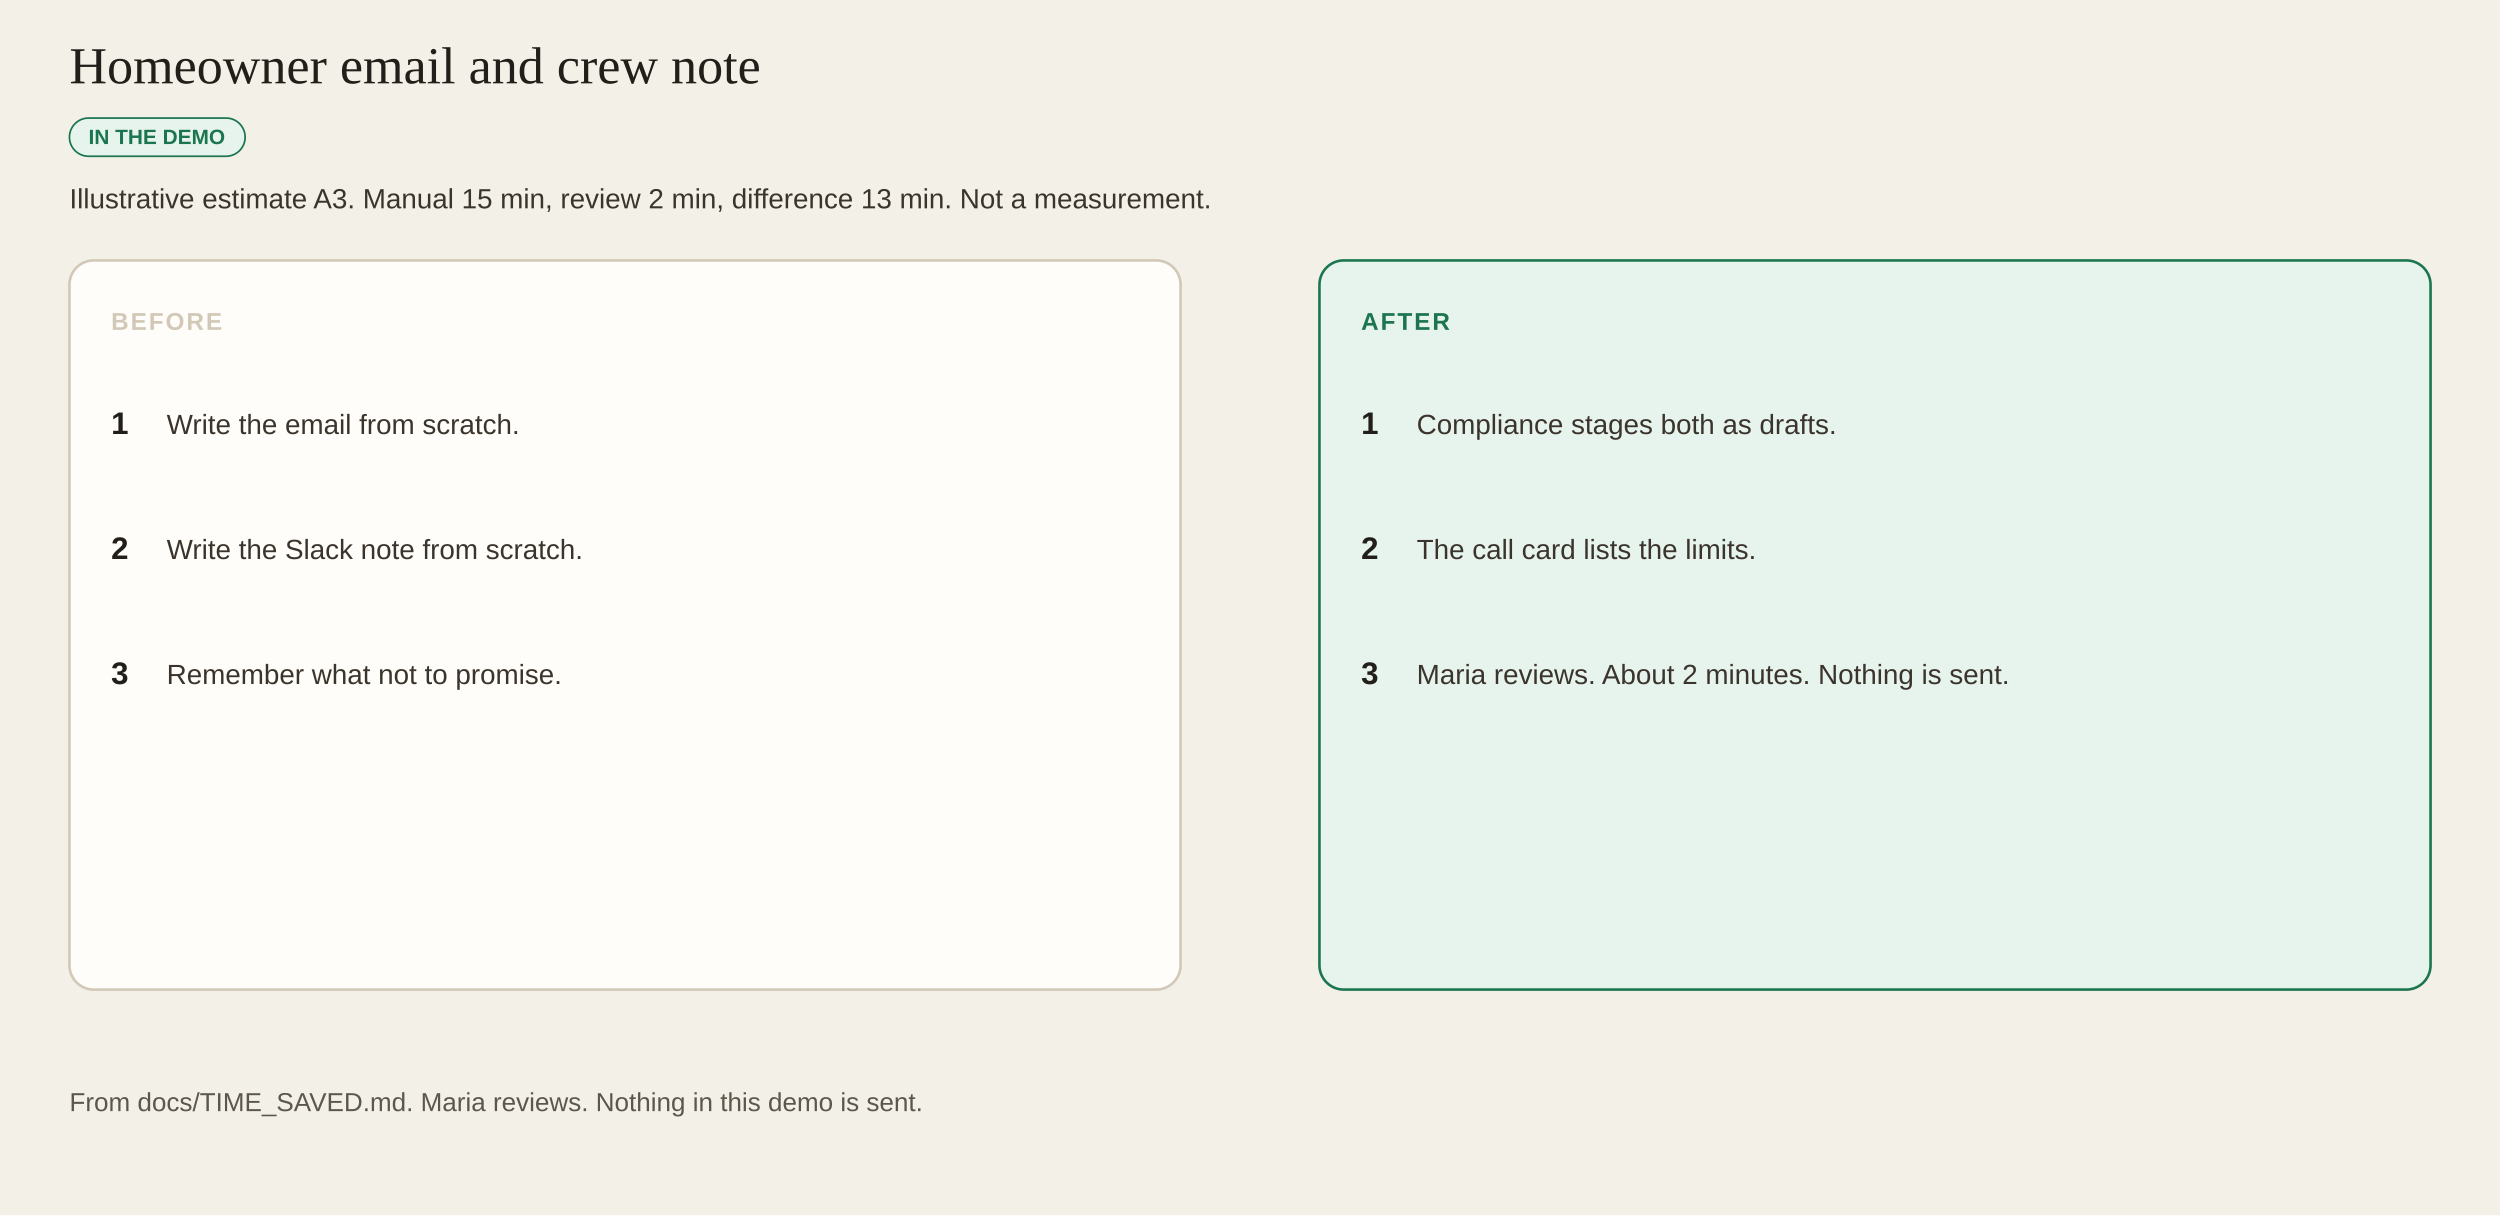
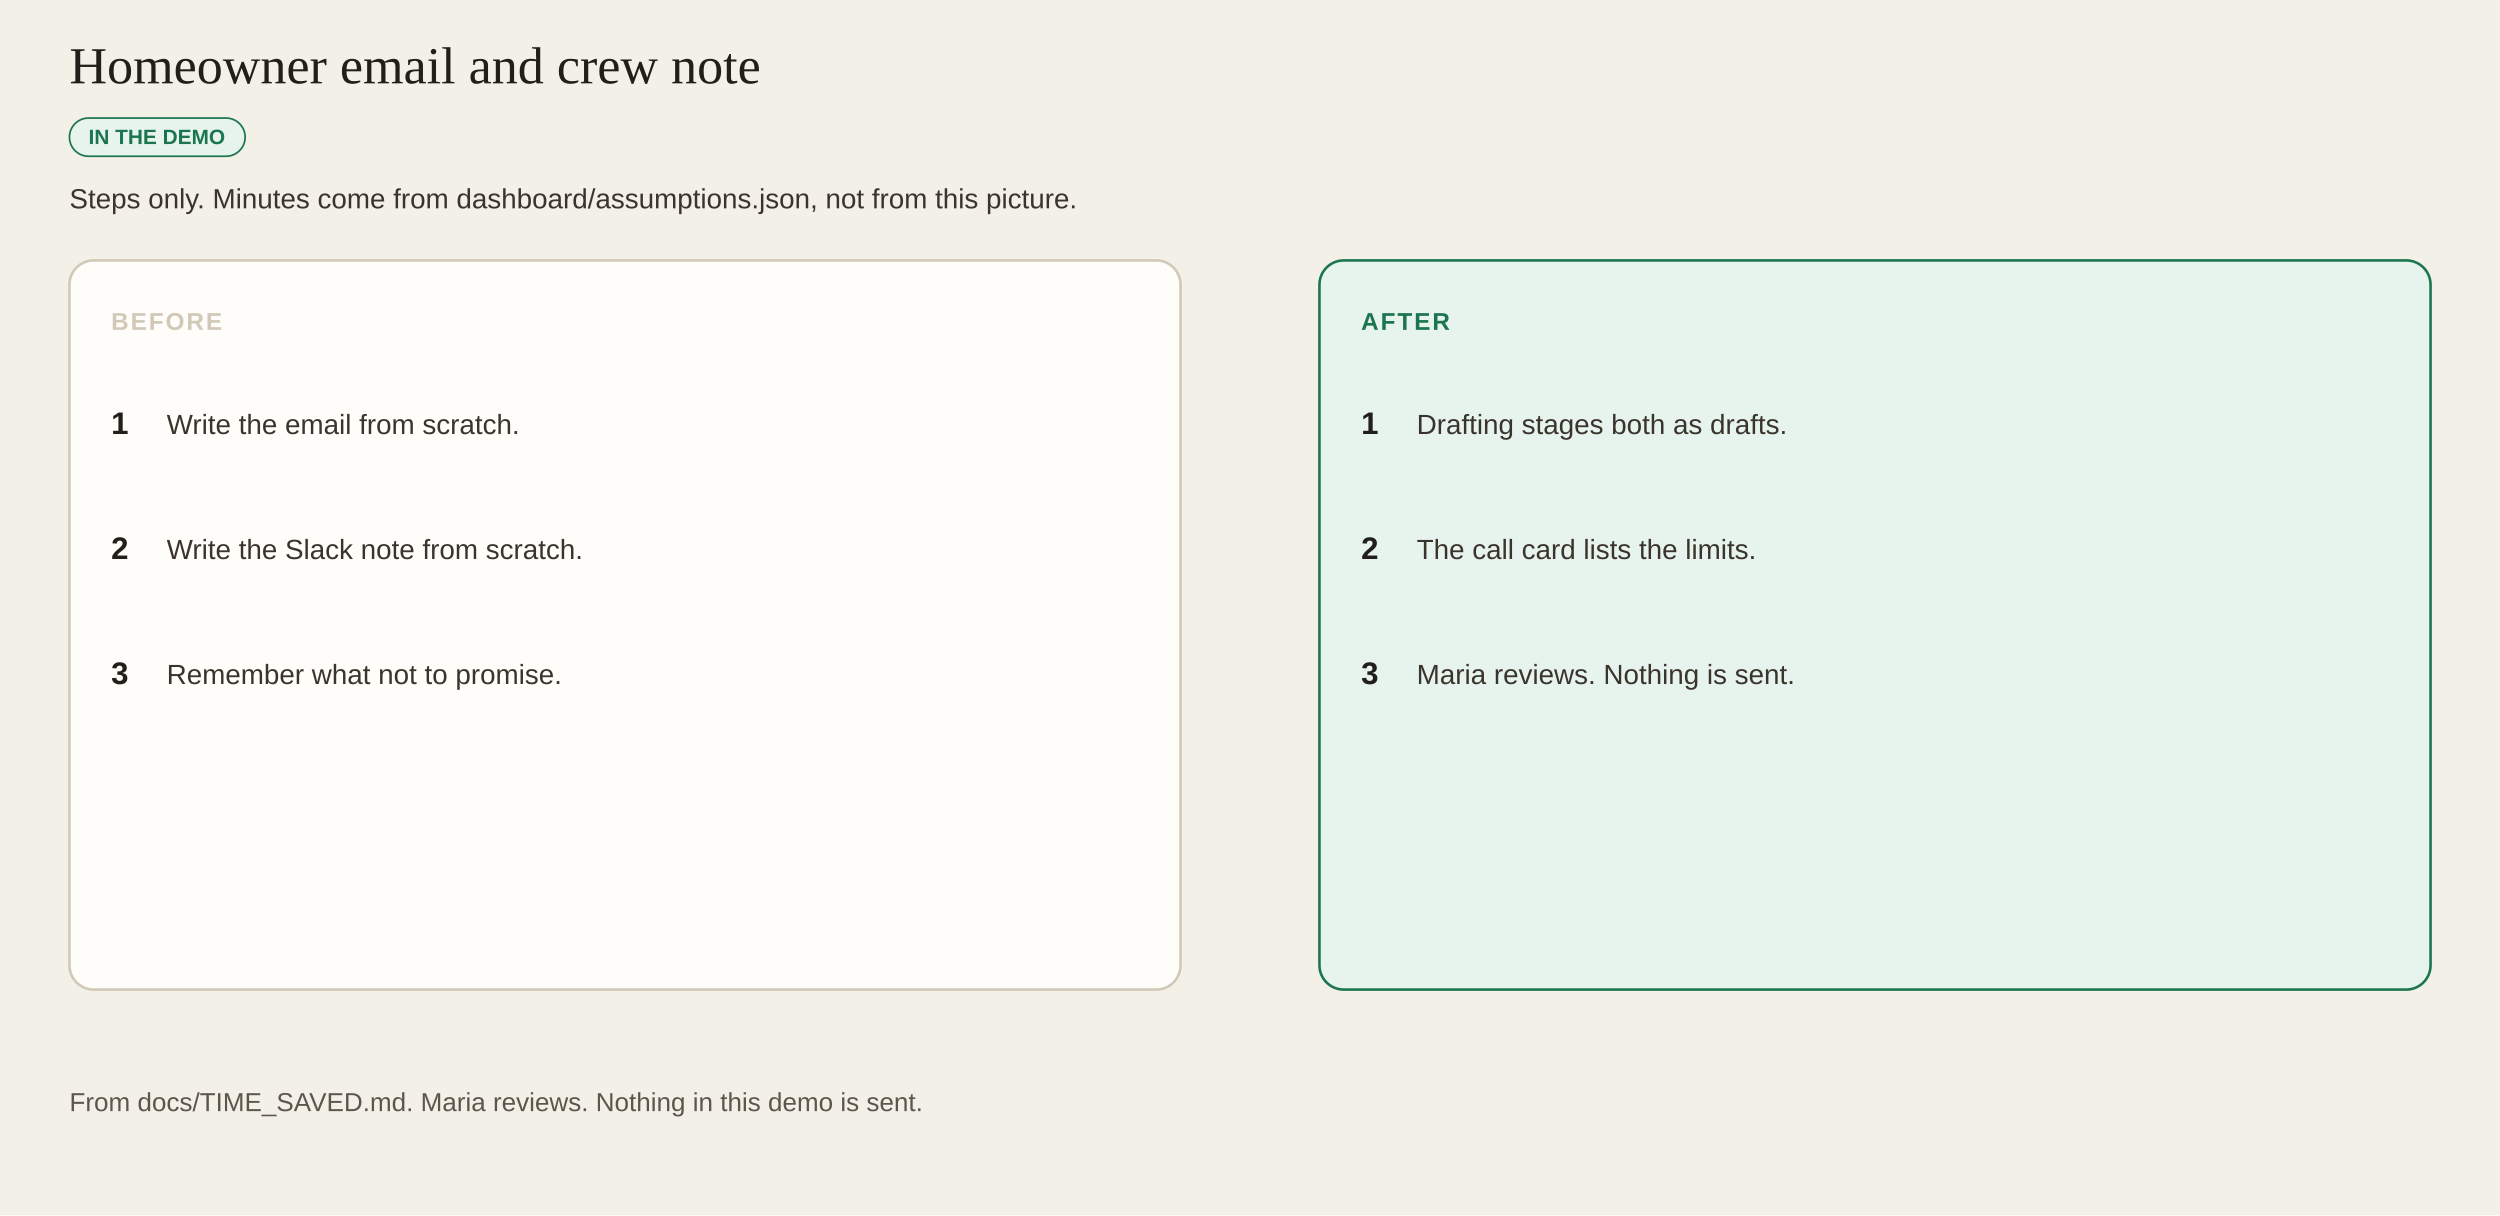
<svg xmlns="http://www.w3.org/2000/svg" width="1440" height="700" viewBox="0 0 1440 700" role="img" aria-labelledby="title desc">
  <style>text { font-family: "Liberation Sans", "Segoe UI", system-ui, sans-serif; } .serif { font-family: Georgia, "Liberation Serif", Palatino, serif; }</style>
  <rect width="1440" height="700" fill="#f3f0e8" />
  <text x="40" y="48" class="serif" font-size="30" fill="#221f1a">Homeowner email and crew note</text>
  <rect x="40" y="68" width="101.2" height="22" rx="11" fill="#e7f4ee" stroke="#1b754e" />
  <text x="51" y="83" fill="#1b754e" font-size="12" font-weight="700">IN THE DEMO</text>
-   <text x="40" y="120" font-size="16" fill="#3a342c">Illustrative estimate A3. Manual 15 min, review 2 min, difference 13 min. Not a measurement.</text>
+   <text x="40" y="120" font-size="16" fill="#3a342c">Steps only. Minutes come from dashboard/assumptions.json, not from this picture.</text>
  <rect x="40" y="150" width="640" height="420" rx="14" fill="#fffdf9" stroke="#d2c8b8" stroke-width="1.5" />
  <text x="64" y="190" fill="#d2c8b8" font-size="14" font-weight="700" letter-spacing="0.08em">BEFORE</text>
  <text x="64" y="250" fill="#221f1a" font-size="18" font-weight="700">1</text>
  <text x="96" y="250" fill="#3a342c" font-size="16">Write the email from scratch.</text>
  <text x="64" y="322" fill="#221f1a" font-size="18" font-weight="700">2</text>
  <text x="96" y="322" fill="#3a342c" font-size="16">Write the Slack note from scratch.</text>
  <text x="64" y="394" fill="#221f1a" font-size="18" font-weight="700">3</text>
  <text x="96" y="394" fill="#3a342c" font-size="16">Remember what not to promise.</text>
  <rect x="760" y="150" width="640" height="420" rx="14" fill="#e7f4ee" stroke="#1b754e" stroke-width="1.5" />
  <text x="784" y="190" fill="#1b754e" font-size="14" font-weight="700" letter-spacing="0.08em">AFTER</text>
  <text x="784" y="250" fill="#221f1a" font-size="18" font-weight="700">1</text>
-   <text x="816" y="250" fill="#3a342c" font-size="16">Compliance stages both as drafts.</text>
+   <text x="816" y="250" fill="#3a342c" font-size="16">Drafting stages both as drafts.</text>
  <text x="784" y="322" fill="#221f1a" font-size="18" font-weight="700">2</text>
  <text x="816" y="322" fill="#3a342c" font-size="16">The call card lists the limits.</text>
  <text x="784" y="394" fill="#221f1a" font-size="18" font-weight="700">3</text>
-   <text x="816" y="394" fill="#3a342c" font-size="16">Maria reviews. About 2 minutes. Nothing is sent.</text>
+   <text x="816" y="394" fill="#3a342c" font-size="16">Maria reviews. Nothing is sent.</text>
  <text x="40" y="640" font-size="15" fill="#5c564c">From docs/TIME_SAVED.md. Maria reviews. Nothing in this demo is sent.</text>
</svg>
